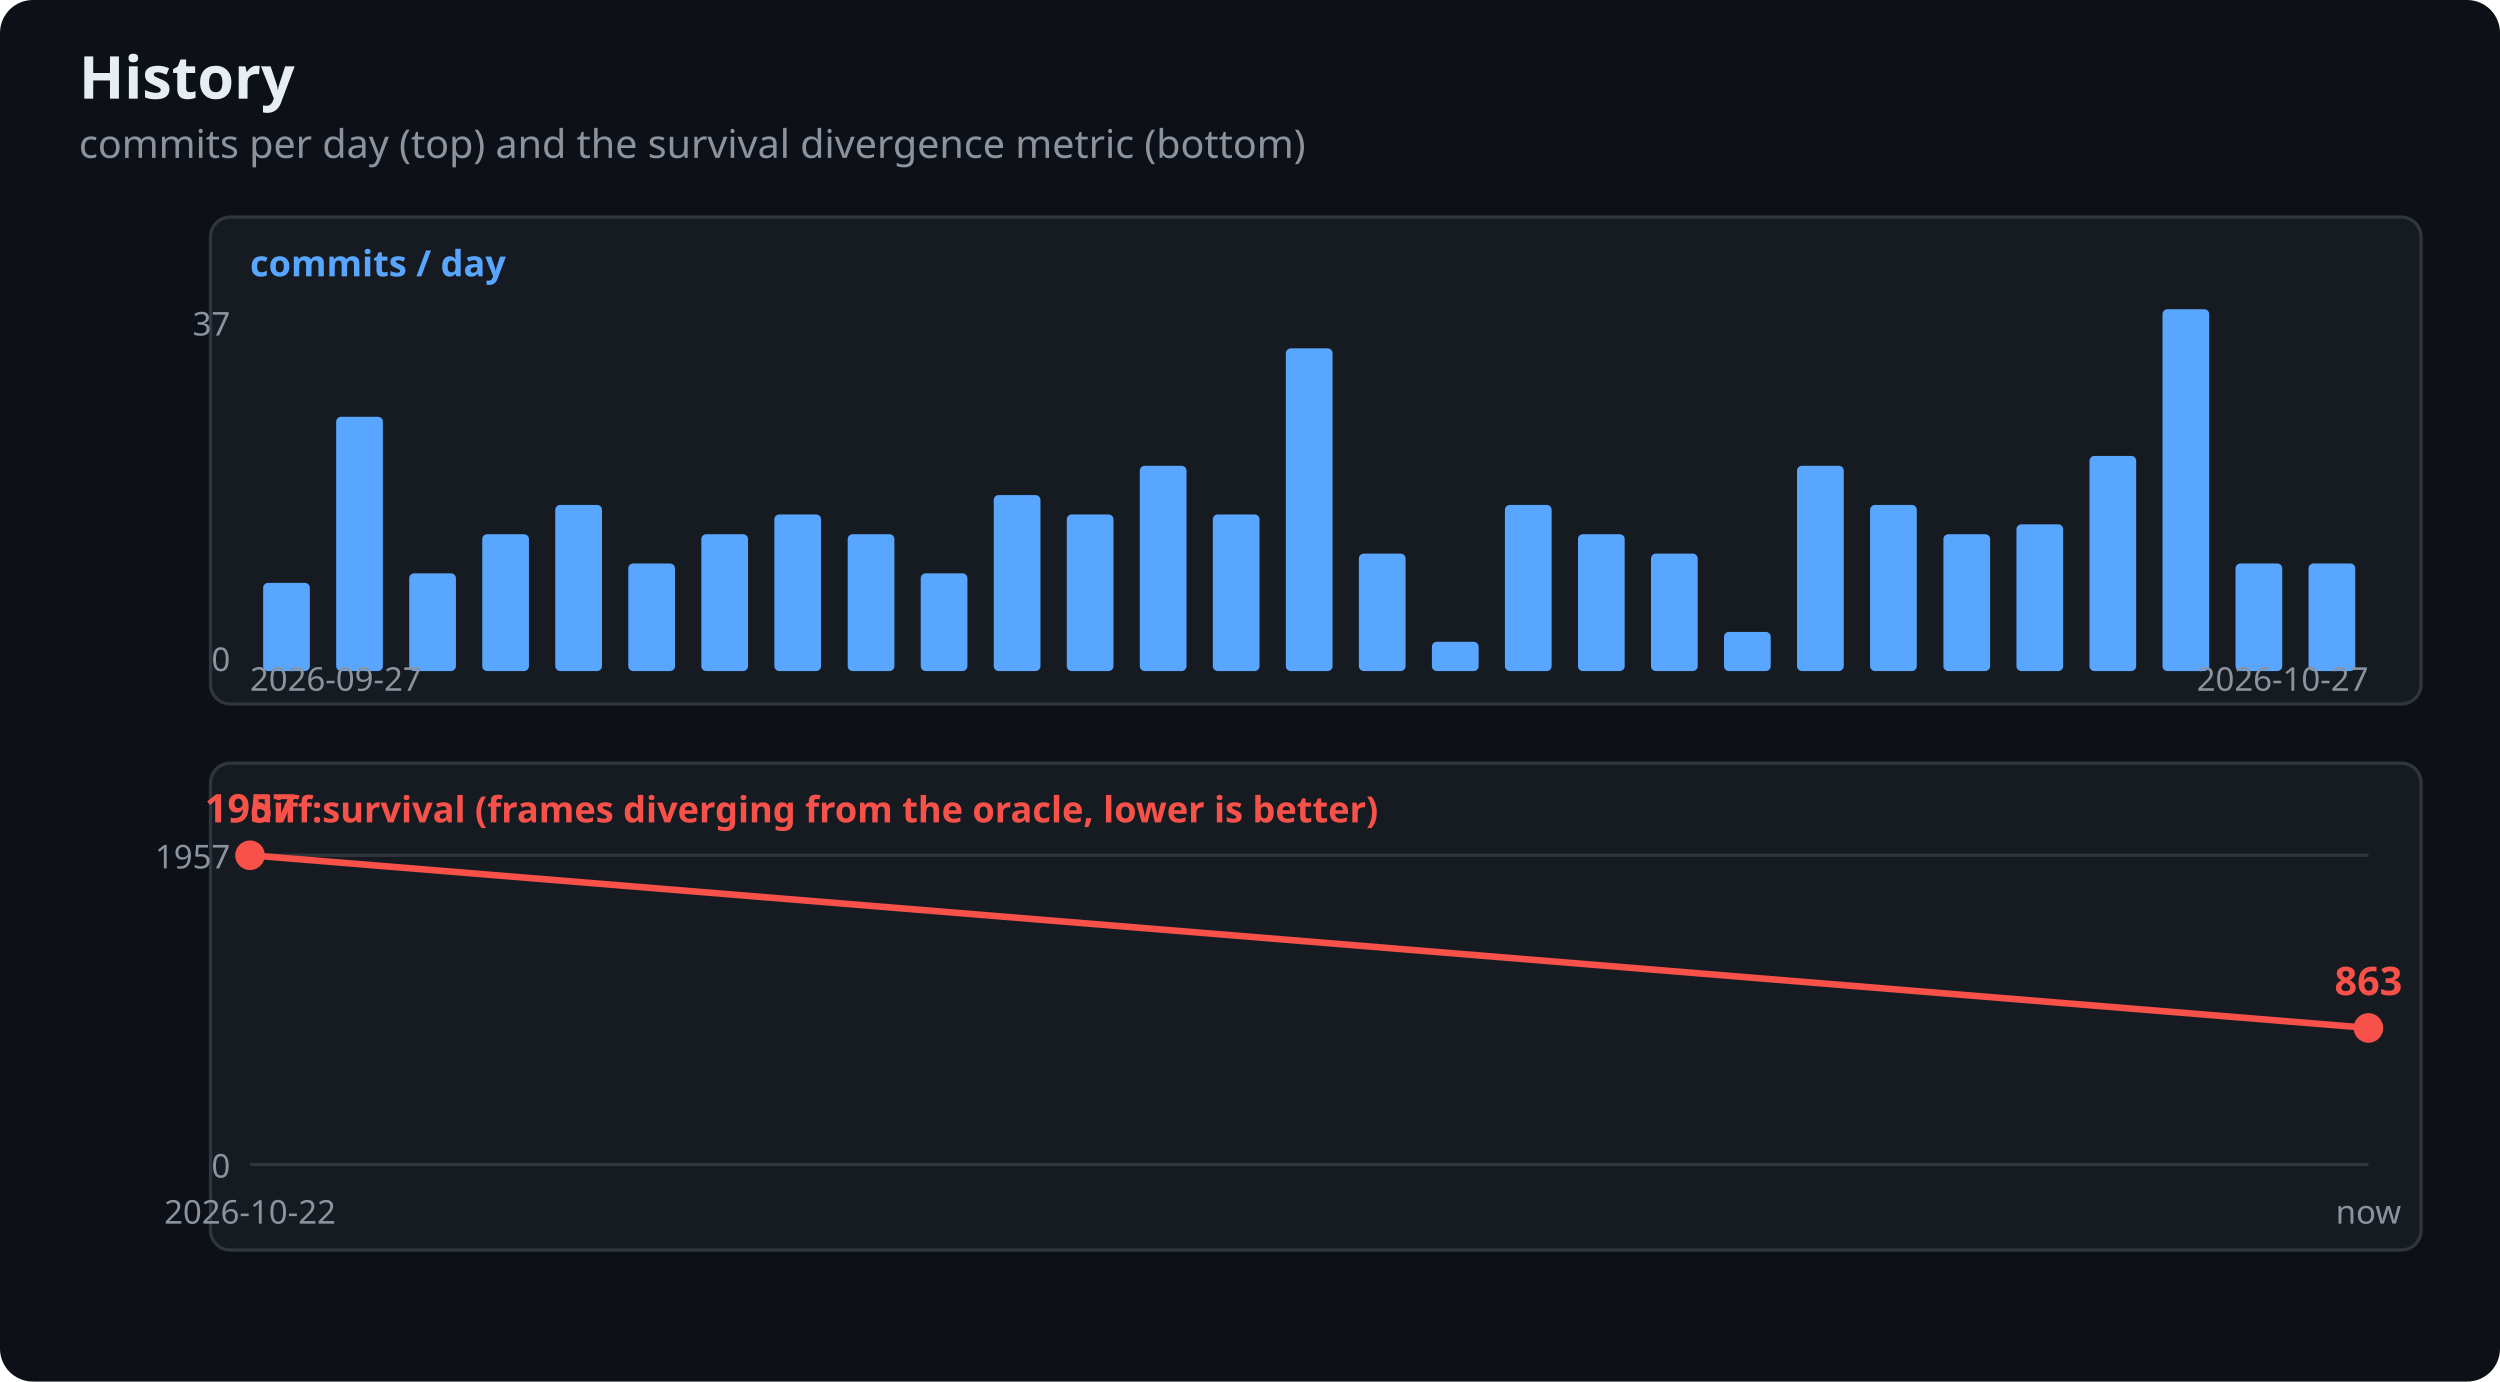
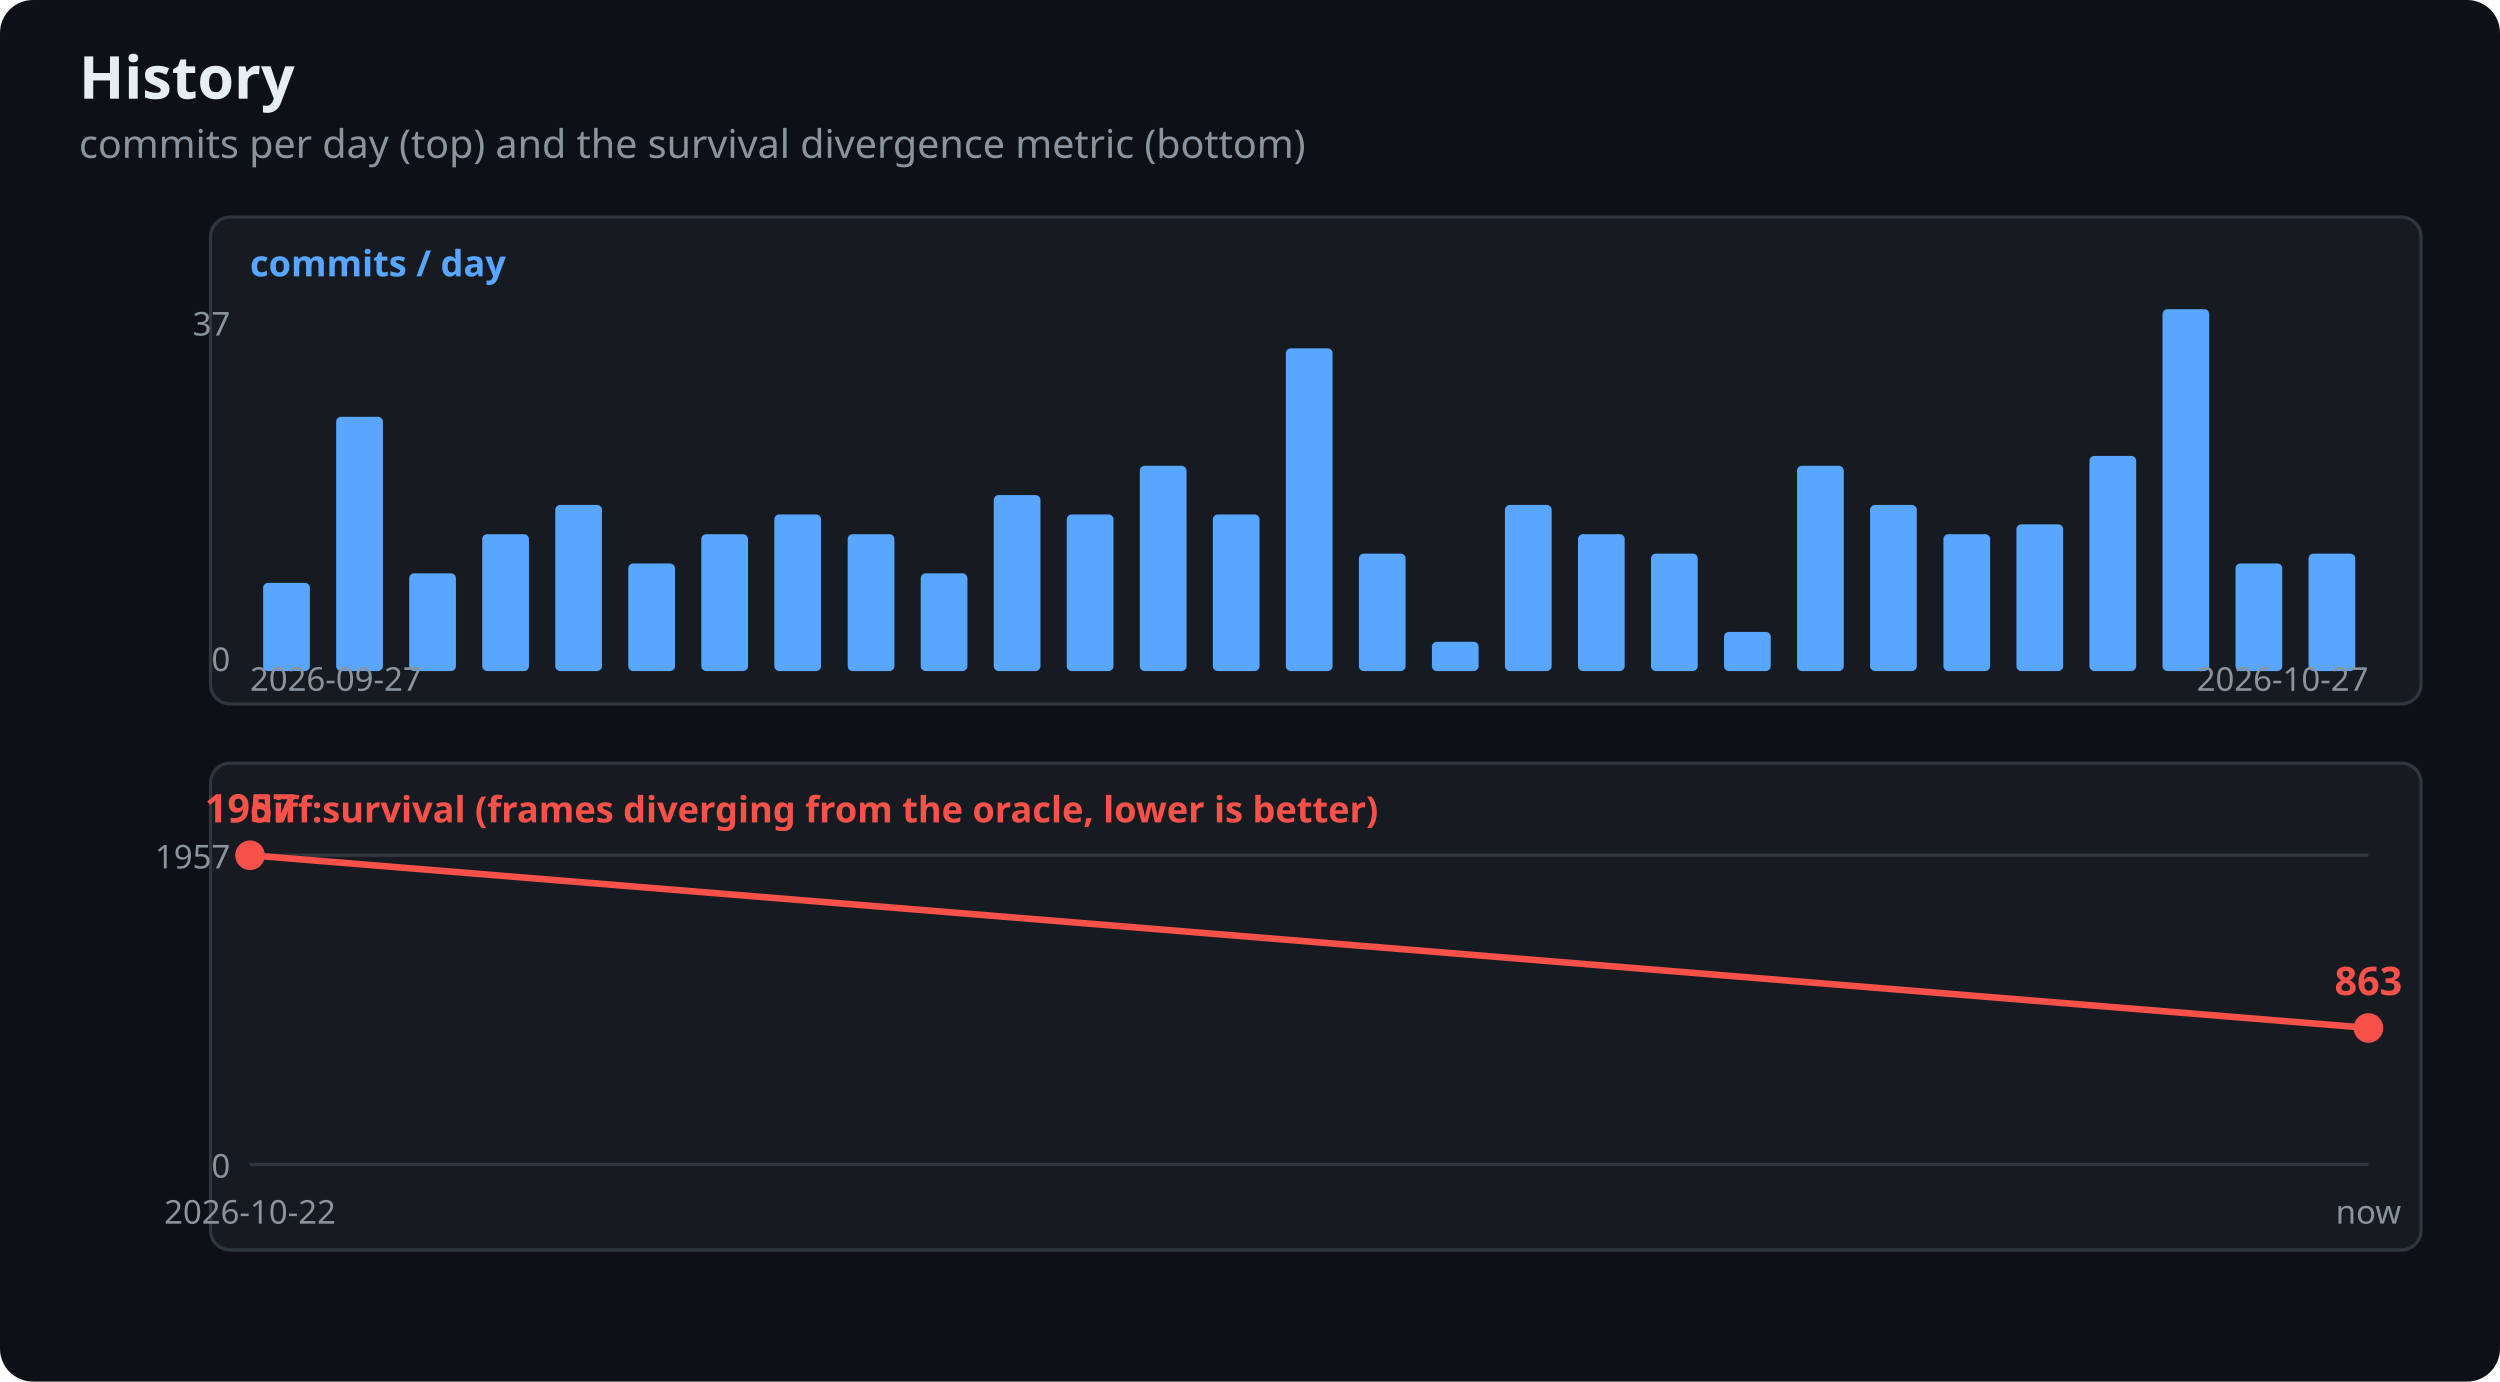
<svg xmlns="http://www.w3.org/2000/svg" width="760" height="420" viewBox="0 0 760 420" font-family="Segoe UI,Ubuntu,sans-serif">
  <rect width="760" height="420" rx="10" fill="#0d1117" />
  <text x="24" y="30" fill="#e6edf3" font-size="18" font-weight="600">History</text>
  <text x="24" y="48" fill="#8b949e" font-size="12">commits per day (top) and the survival divergence metric (bottom)</text>
  <rect x="64" y="66" width="672" height="148" fill="#161b22" stroke="#30363d" rx="6" />
  <text x="76" y="84" fill="#58a6ff" font-size="11" font-weight="600">commits / day</text>
  <rect x="80.0" y="177.2" width="14.2" height="26.8" fill="#58a6ff" rx="1.5" />
  <rect x="102.2" y="126.7" width="14.2" height="77.3" fill="#58a6ff" rx="1.5" />
  <rect x="124.4" y="174.3" width="14.2" height="29.7" fill="#58a6ff" rx="1.5" />
  <rect x="146.6" y="162.4" width="14.2" height="41.6" fill="#58a6ff" rx="1.5" />
  <rect x="168.8" y="153.5" width="14.2" height="50.5" fill="#58a6ff" rx="1.5" />
  <rect x="191.0" y="171.3" width="14.2" height="32.7" fill="#58a6ff" rx="1.5" />
  <rect x="213.2" y="162.4" width="14.2" height="41.6" fill="#58a6ff" rx="1.5" />
  <rect x="235.4" y="156.4" width="14.2" height="47.6" fill="#58a6ff" rx="1.5" />
  <rect x="257.7" y="162.4" width="14.2" height="41.6" fill="#58a6ff" rx="1.5" />
  <rect x="279.9" y="174.3" width="14.2" height="29.7" fill="#58a6ff" rx="1.5" />
  <rect x="302.1" y="150.5" width="14.2" height="53.5" fill="#58a6ff" rx="1.5" />
  <rect x="324.3" y="156.4" width="14.2" height="47.6" fill="#58a6ff" rx="1.5" />
  <rect x="346.5" y="141.6" width="14.2" height="62.4" fill="#58a6ff" rx="1.5" />
  <rect x="368.7" y="156.4" width="14.2" height="47.6" fill="#58a6ff" rx="1.5" />
  <rect x="390.9" y="105.9" width="14.2" height="98.1" fill="#58a6ff" rx="1.5" />
  <rect x="413.1" y="168.3" width="14.2" height="35.7" fill="#58a6ff" rx="1.5" />
  <rect x="435.3" y="195.1" width="14.2" height="8.9" fill="#58a6ff" rx="1.5" />
  <rect x="457.5" y="153.5" width="14.2" height="50.5" fill="#58a6ff" rx="1.5" />
  <rect x="479.7" y="162.4" width="14.2" height="41.6" fill="#58a6ff" rx="1.5" />
  <rect x="501.9" y="168.3" width="14.2" height="35.7" fill="#58a6ff" rx="1.5" />
  <rect x="524.1" y="192.1" width="14.2" height="11.9" fill="#58a6ff" rx="1.5" />
  <rect x="546.3" y="141.6" width="14.2" height="62.4" fill="#58a6ff" rx="1.5" />
  <rect x="568.5" y="153.5" width="14.2" height="50.5" fill="#58a6ff" rx="1.5" />
  <rect x="590.8" y="162.4" width="14.2" height="41.6" fill="#58a6ff" rx="1.5" />
  <rect x="613.0" y="159.4" width="14.2" height="44.6" fill="#58a6ff" rx="1.5" />
  <rect x="635.2" y="138.6" width="14.2" height="65.4" fill="#58a6ff" rx="1.5" />
  <rect x="657.4" y="94.0" width="14.2" height="110.0" fill="#58a6ff" rx="1.5" />
  <rect x="679.6" y="171.3" width="14.2" height="32.7" fill="#58a6ff" rx="1.5" />
-   <rect x="701.8" y="171.3" width="14.2" height="32.7" fill="#58a6ff" rx="1.5" />
+   <rect x="701.8" y="168.3" width="14.2" height="35.7" fill="#58a6ff" rx="1.5" />
  <text x="70" y="102" fill="#8b949e" font-size="10" text-anchor="end">37</text>
  <text x="70" y="204" fill="#8b949e" font-size="10" text-anchor="end">0</text>
  <text x="76" y="210" fill="#8b949e" font-size="10">2026-09-27</text>
  <text x="720" y="210" fill="#8b949e" font-size="10" text-anchor="end">2026-10-27</text>
  <rect x="64" y="232" width="672" height="148" fill="#161b22" stroke="#30363d" rx="6" />
  <text x="76" y="250" fill="#f85149" font-size="11" font-weight="600">diff:survival (frames diverging from the oracle, lower is better)</text>
  <line x1="76" y1="354.0" x2="720" y2="354.0" stroke="#30363d" stroke-width="1" />
  <text x="70" y="358.0" fill="#8b949e" font-size="10" text-anchor="end">0</text>
  <line x1="76" y1="260.0" x2="720" y2="260.0" stroke="#30363d" stroke-width="1" />
  <text x="70" y="264.0" fill="#8b949e" font-size="10" text-anchor="end">1957</text>
  <circle cx="76.0" cy="260.0" r="4.5" fill="#f85149" />
  <text x="76.0" y="250.0" fill="#f85149" font-size="12" font-weight="600" text-anchor="middle">1957</text>
  <text x="76.0" y="372" fill="#8b949e" font-size="10" text-anchor="middle">2026-10-22</text>
  <circle cx="720.0" cy="312.5" r="4.5" fill="#f85149" />
  <text x="720.0" y="302.5" fill="#f85149" font-size="12" font-weight="600" text-anchor="middle">863</text>
  <text x="720.0" y="372" fill="#8b949e" font-size="10" text-anchor="middle">now</text>
  <polyline points="76.0,260.0 720.0,312.5" fill="none" stroke="#f85149" stroke-width="2" />
</svg>
